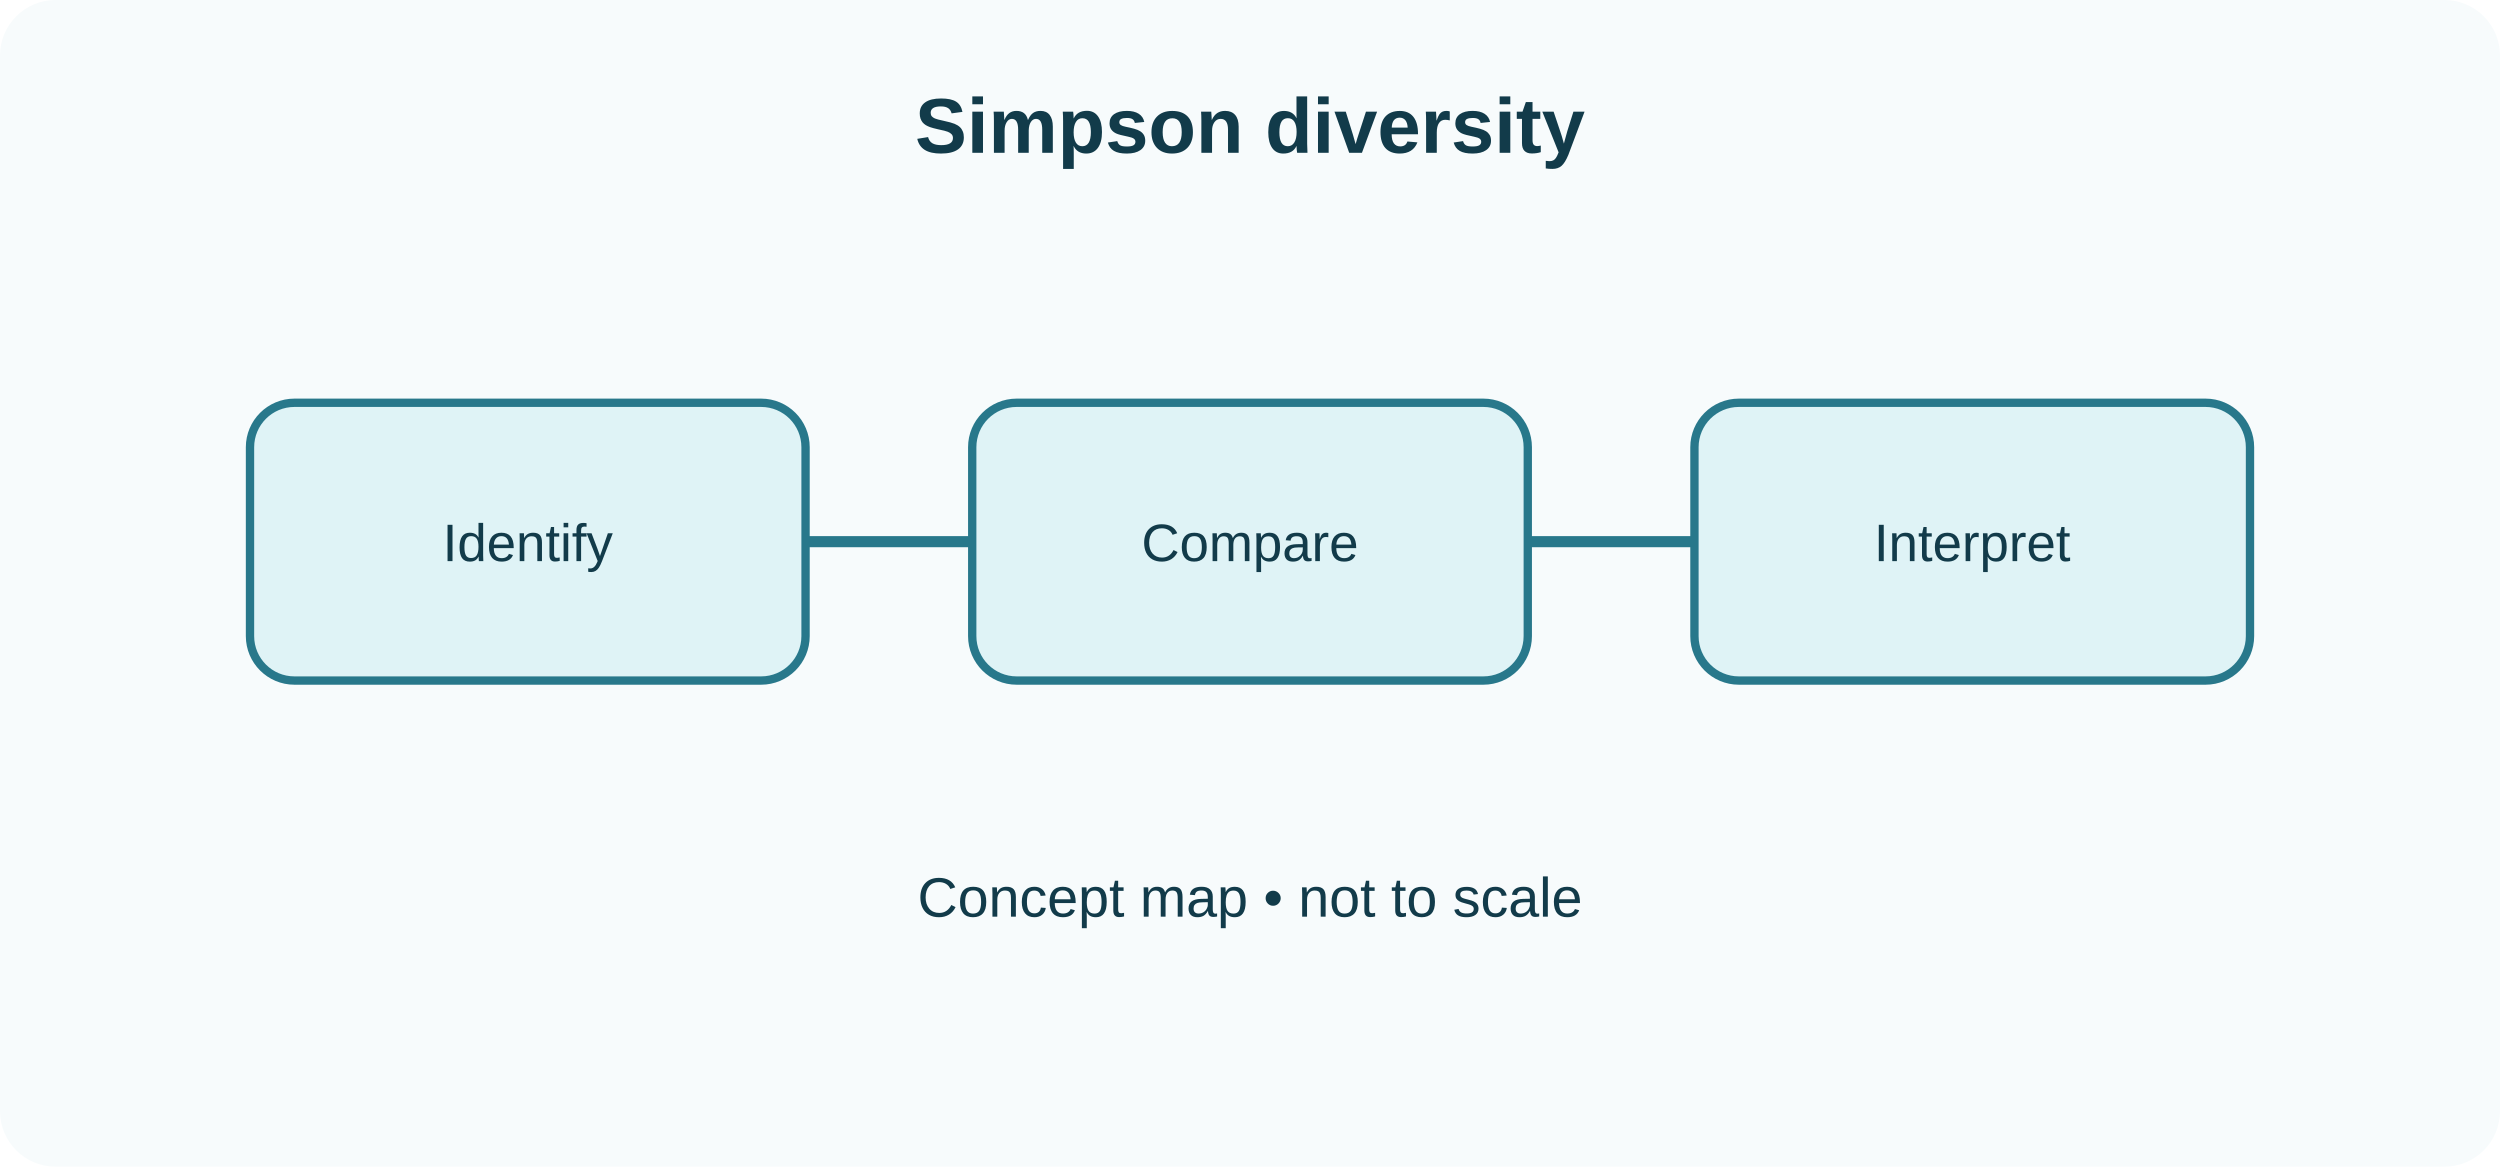
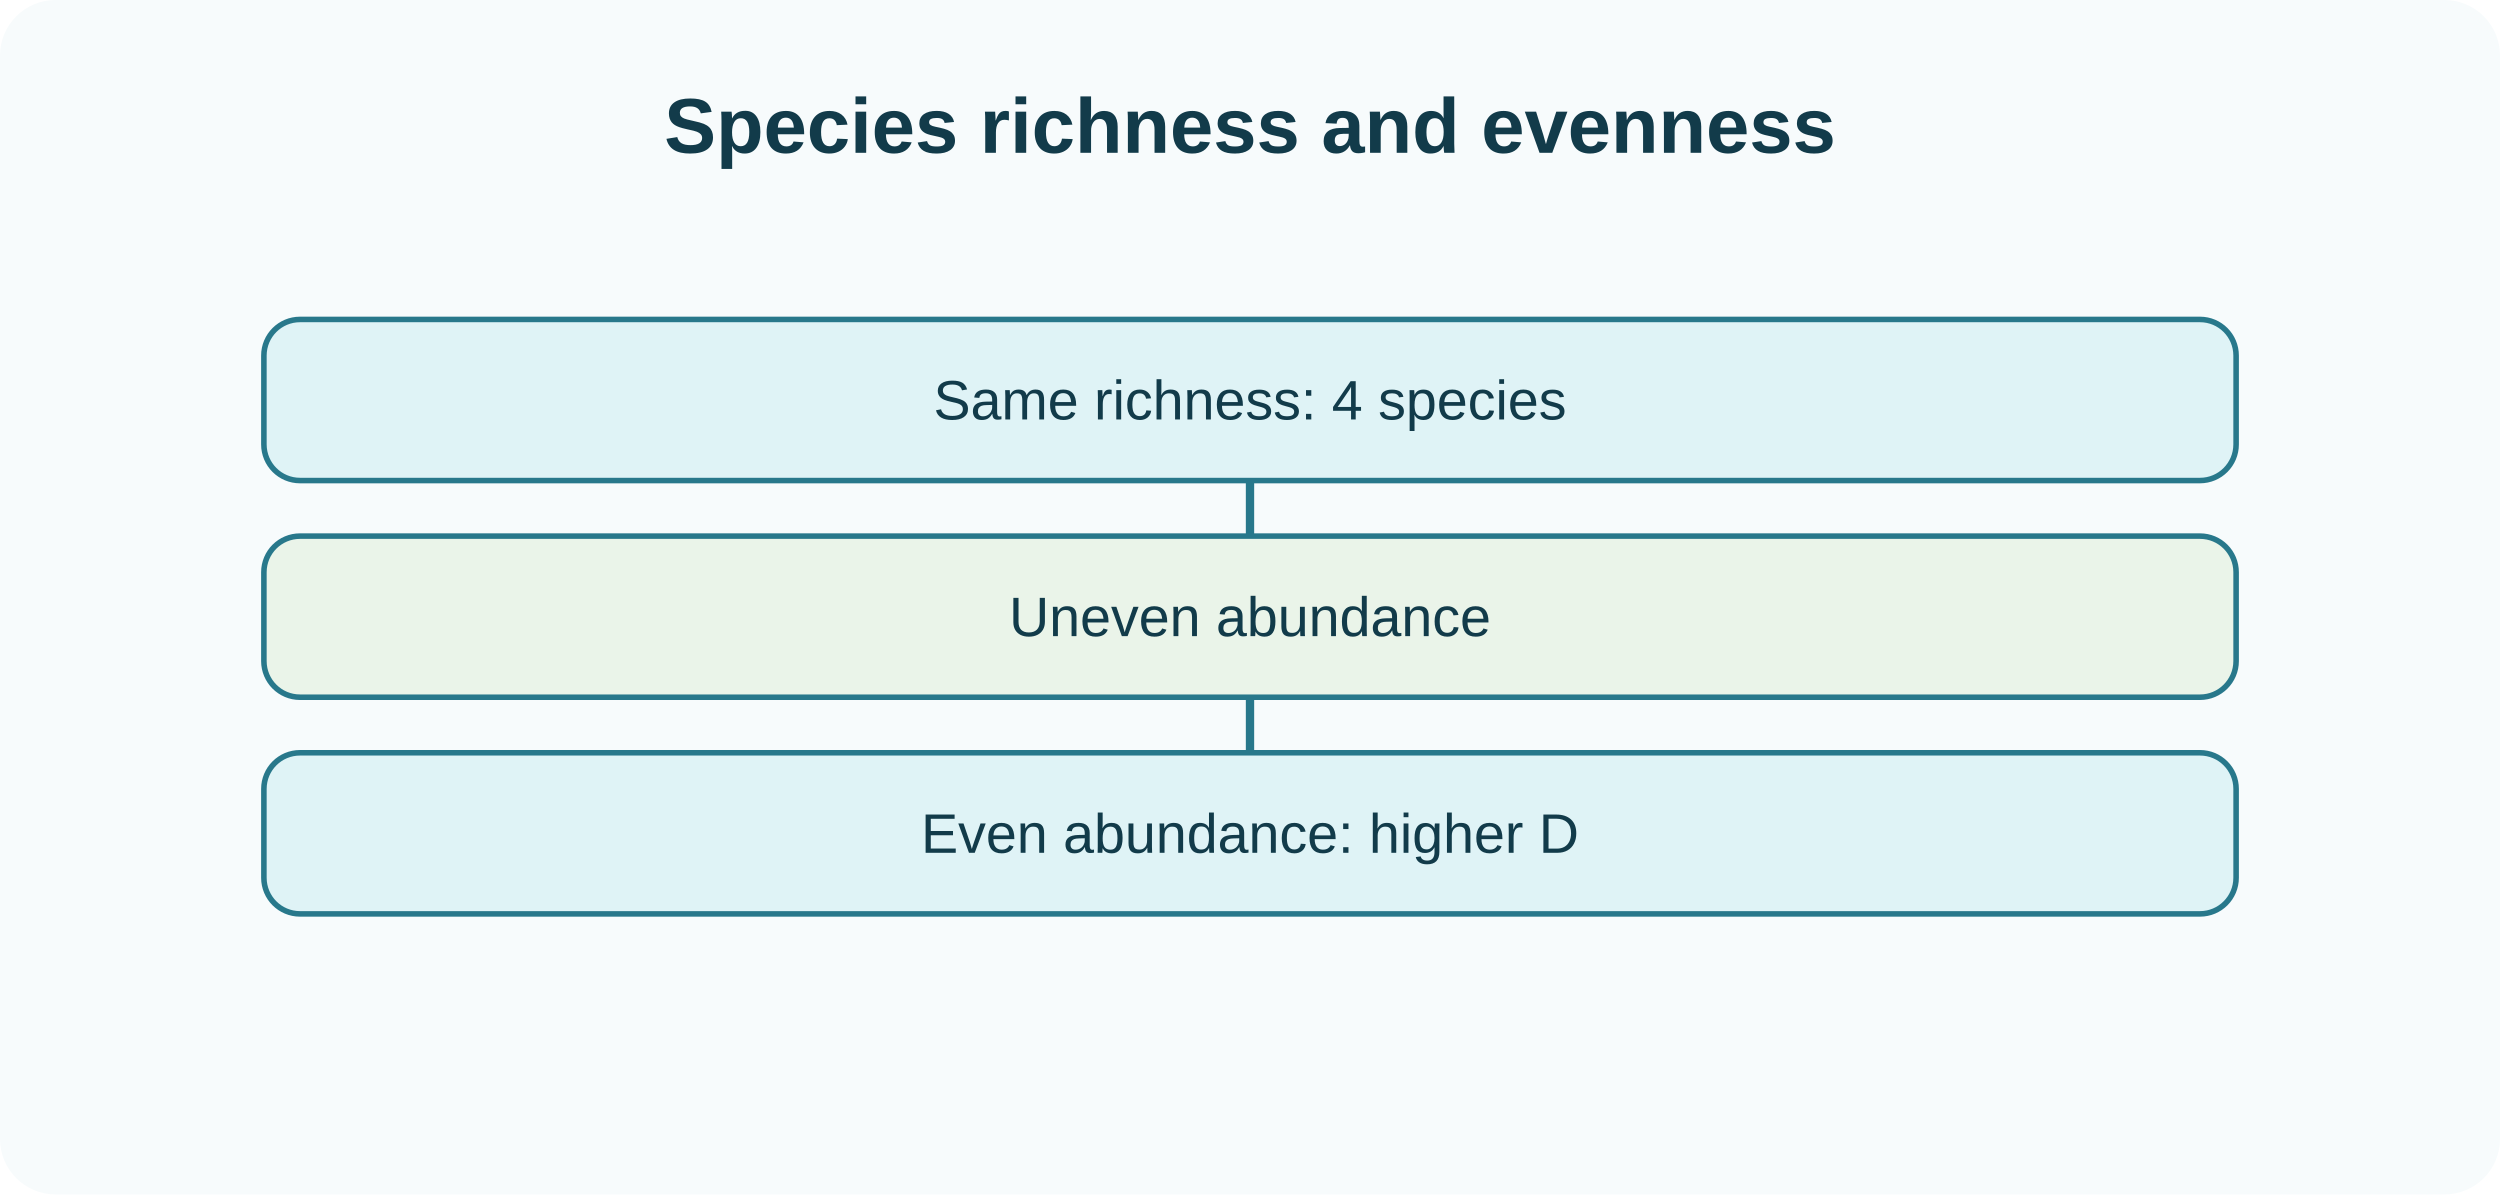
- <svg xmlns="http://www.w3.org/2000/svg" viewBox="0 0 900 420" role="img" aria-labelledby="title desc">
-   <rect width="900" height="420" rx="20" fill="#f7fbfc" />
-   <text x="450" y="55" text-anchor="middle" font-family="Arial" font-size="28" font-weight="bold" fill="#123b4a">Simpson diversity</text>
-   <rect x="90" y="145" width="200" height="100" rx="16" fill="#dff3f6" stroke="#28788b" stroke-width="3" />
-   <text x="190" y="202" text-anchor="middle" font-family="Arial" font-size="19" fill="#123b4a">Identify</text>
-   <rect x="350" y="145" width="200" height="100" rx="16" fill="#dff3f6" stroke="#28788b" stroke-width="3" />
-   <text x="450" y="202" text-anchor="middle" font-family="Arial" font-size="19" fill="#123b4a">Compare</text>
-   <rect x="610" y="145" width="200" height="100" rx="16" fill="#dff3f6" stroke="#28788b" stroke-width="3" />
-   <text x="710" y="202" text-anchor="middle" font-family="Arial" font-size="19" fill="#123b4a">Interpret</text>
-   <path d="M290 195 H350 M550 195 H610" stroke="#28788b" stroke-width="4" />
-   <text x="450" y="330" text-anchor="middle" font-family="Arial" font-size="20" fill="#123b4a">Concept map • not to scale</text>
+ <svg xmlns="http://www.w3.org/2000/svg" viewBox="0 0 900 430" role="img" aria-labelledby="title desc">
+   <rect width="900" height="430" rx="20" fill="#f7fbfc" />
+   <text x="450" y="55" text-anchor="middle" font-family="Arial,sans-serif" font-size="28" font-weight="700" fill="#123b4a">Species richness and evenness</text>
+   <rect x="95" y="115" width="710" height="58" rx="13" fill="#dff3f6" stroke="#28788b" stroke-width="2" />
+   <text x="450" y="151" text-anchor="middle" font-family="Arial,sans-serif" font-size="20" fill="#123b4a">Same richness: 4 species</text>
+   <path d="M450 173 v20" stroke="#28788b" stroke-width="3" />
+   <rect x="95" y="193" width="710" height="58" rx="13" fill="#eaf4e9" stroke="#28788b" stroke-width="2" />
+   <text x="450" y="229" text-anchor="middle" font-family="Arial,sans-serif" font-size="20" fill="#123b4a">Uneven abundance</text>
+   <path d="M450 251 v20" stroke="#28788b" stroke-width="3" />
+   <rect x="95" y="271" width="710" height="58" rx="13" fill="#dff3f6" stroke="#28788b" stroke-width="2" />
+   <text x="450" y="307" text-anchor="middle" font-family="Arial,sans-serif" font-size="20" fill="#123b4a">Even abundance: higher D</text>
</svg>
